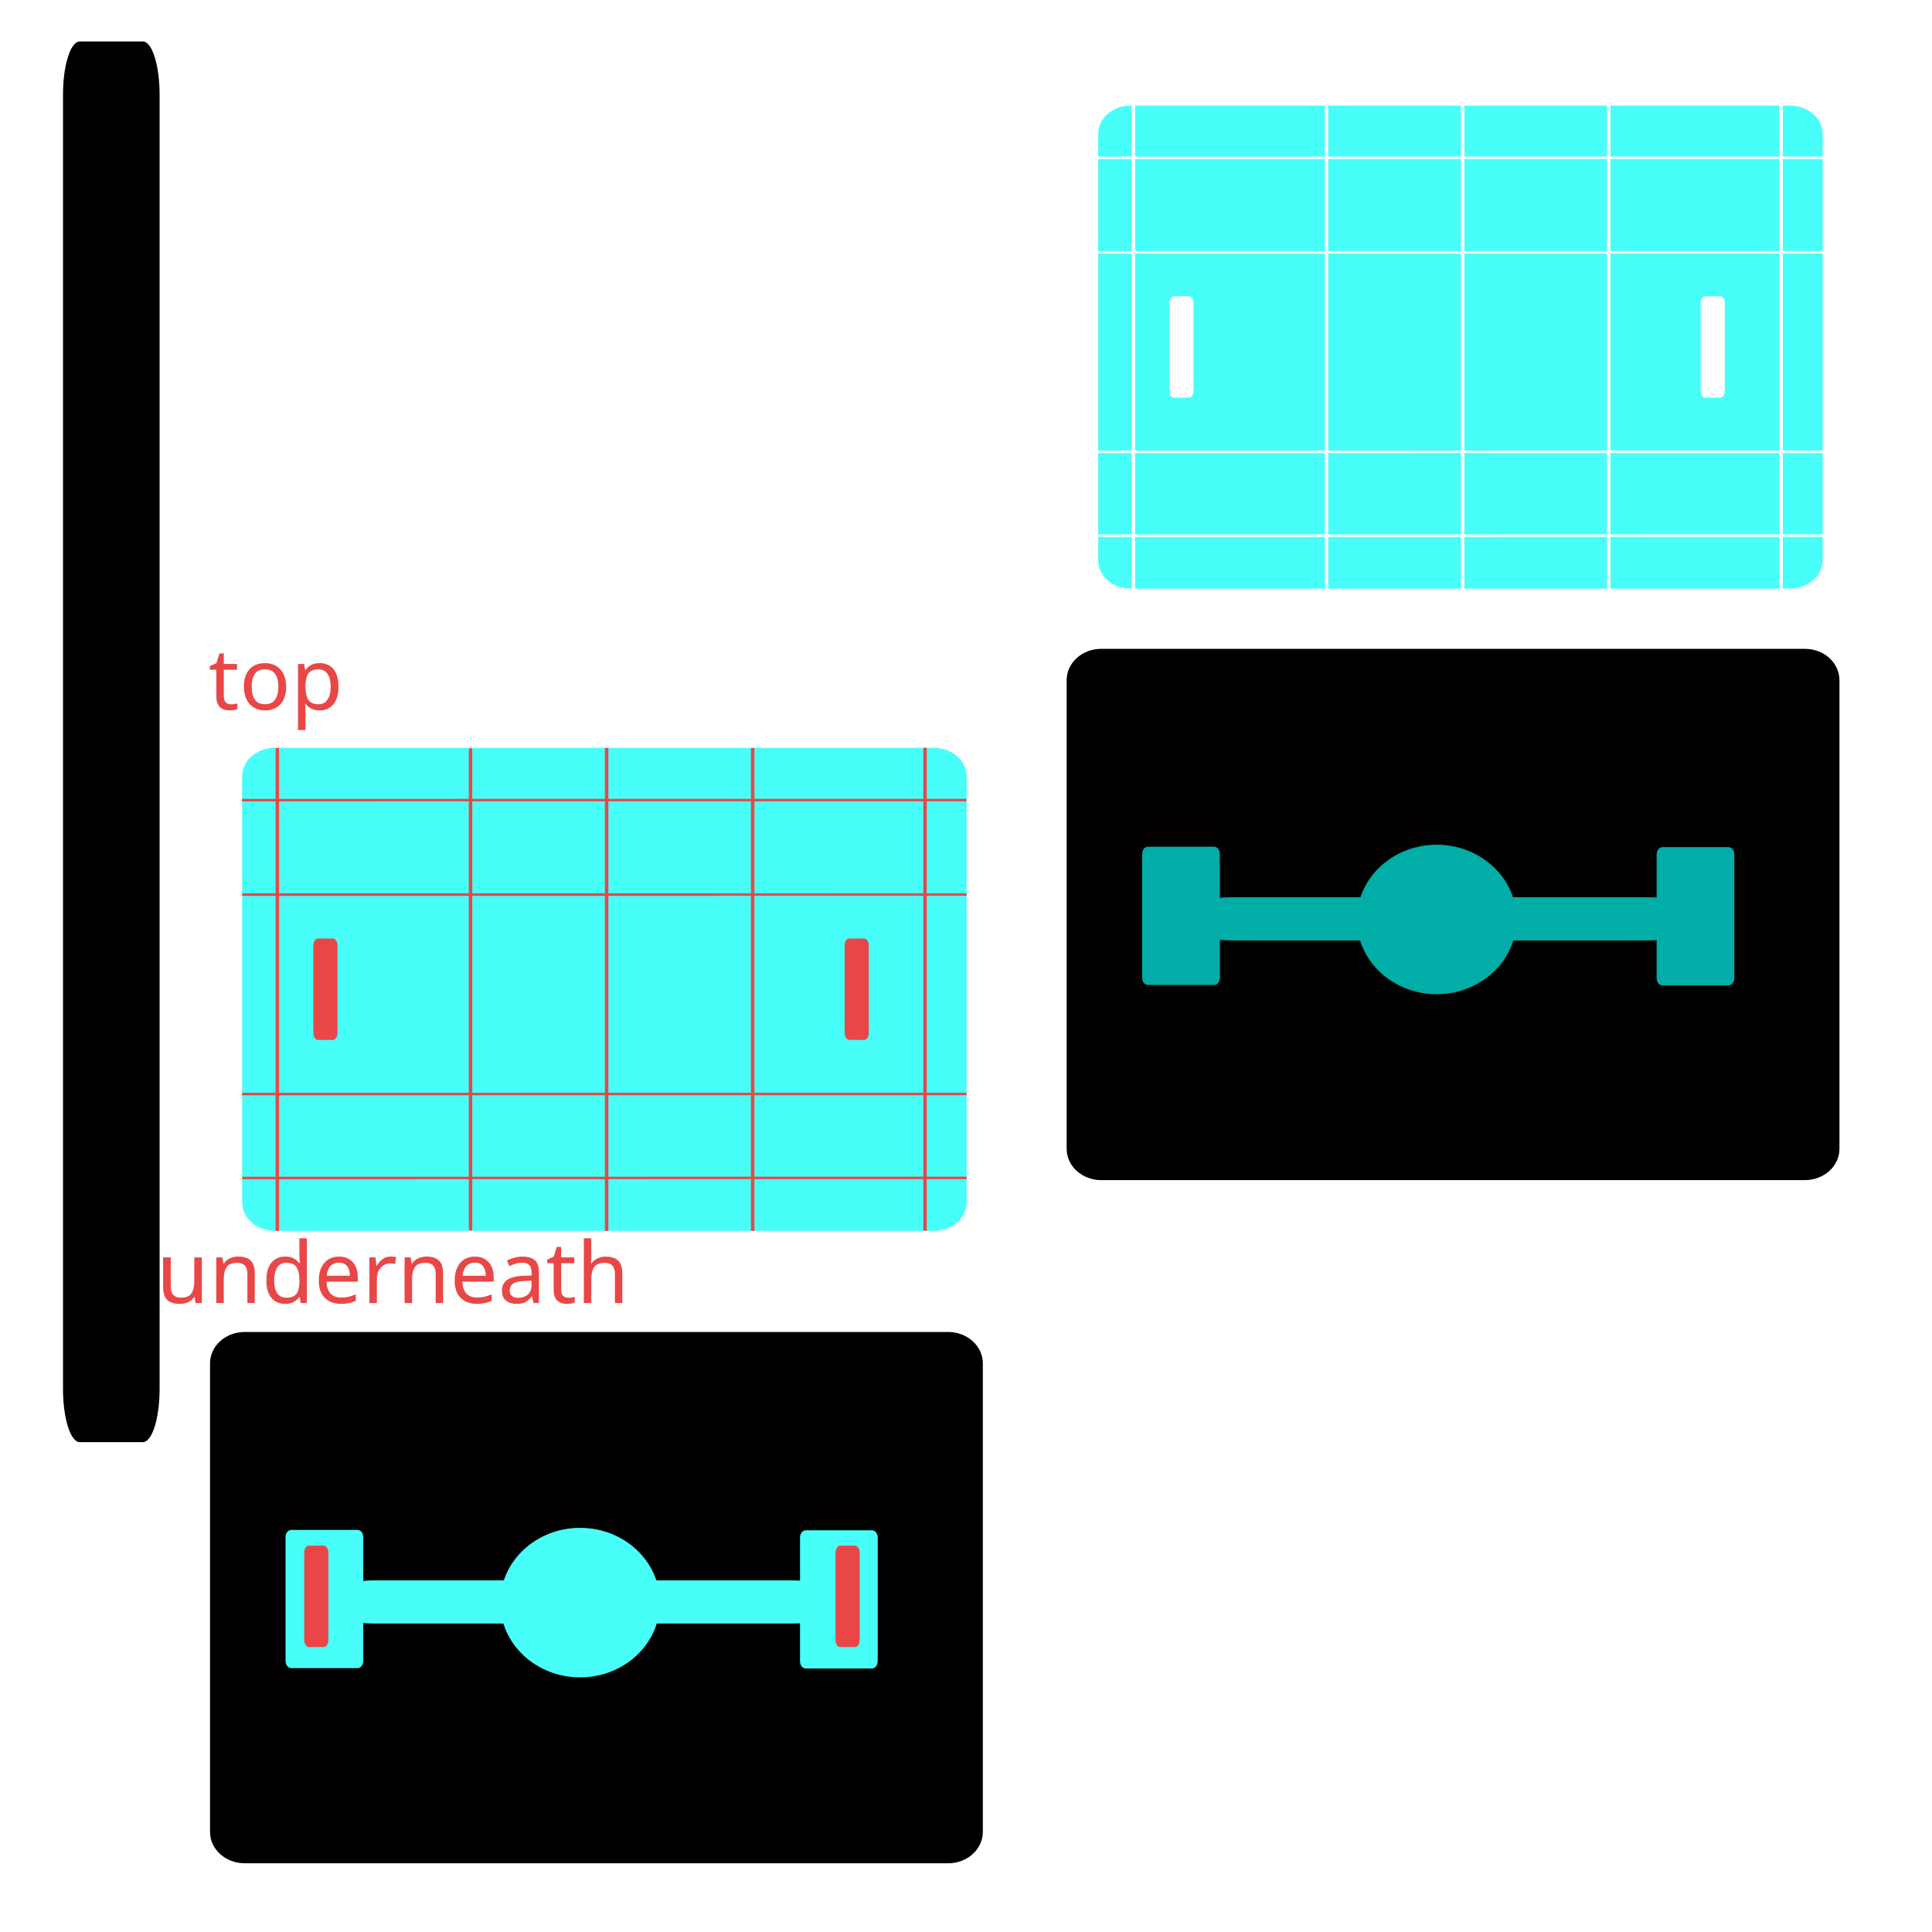
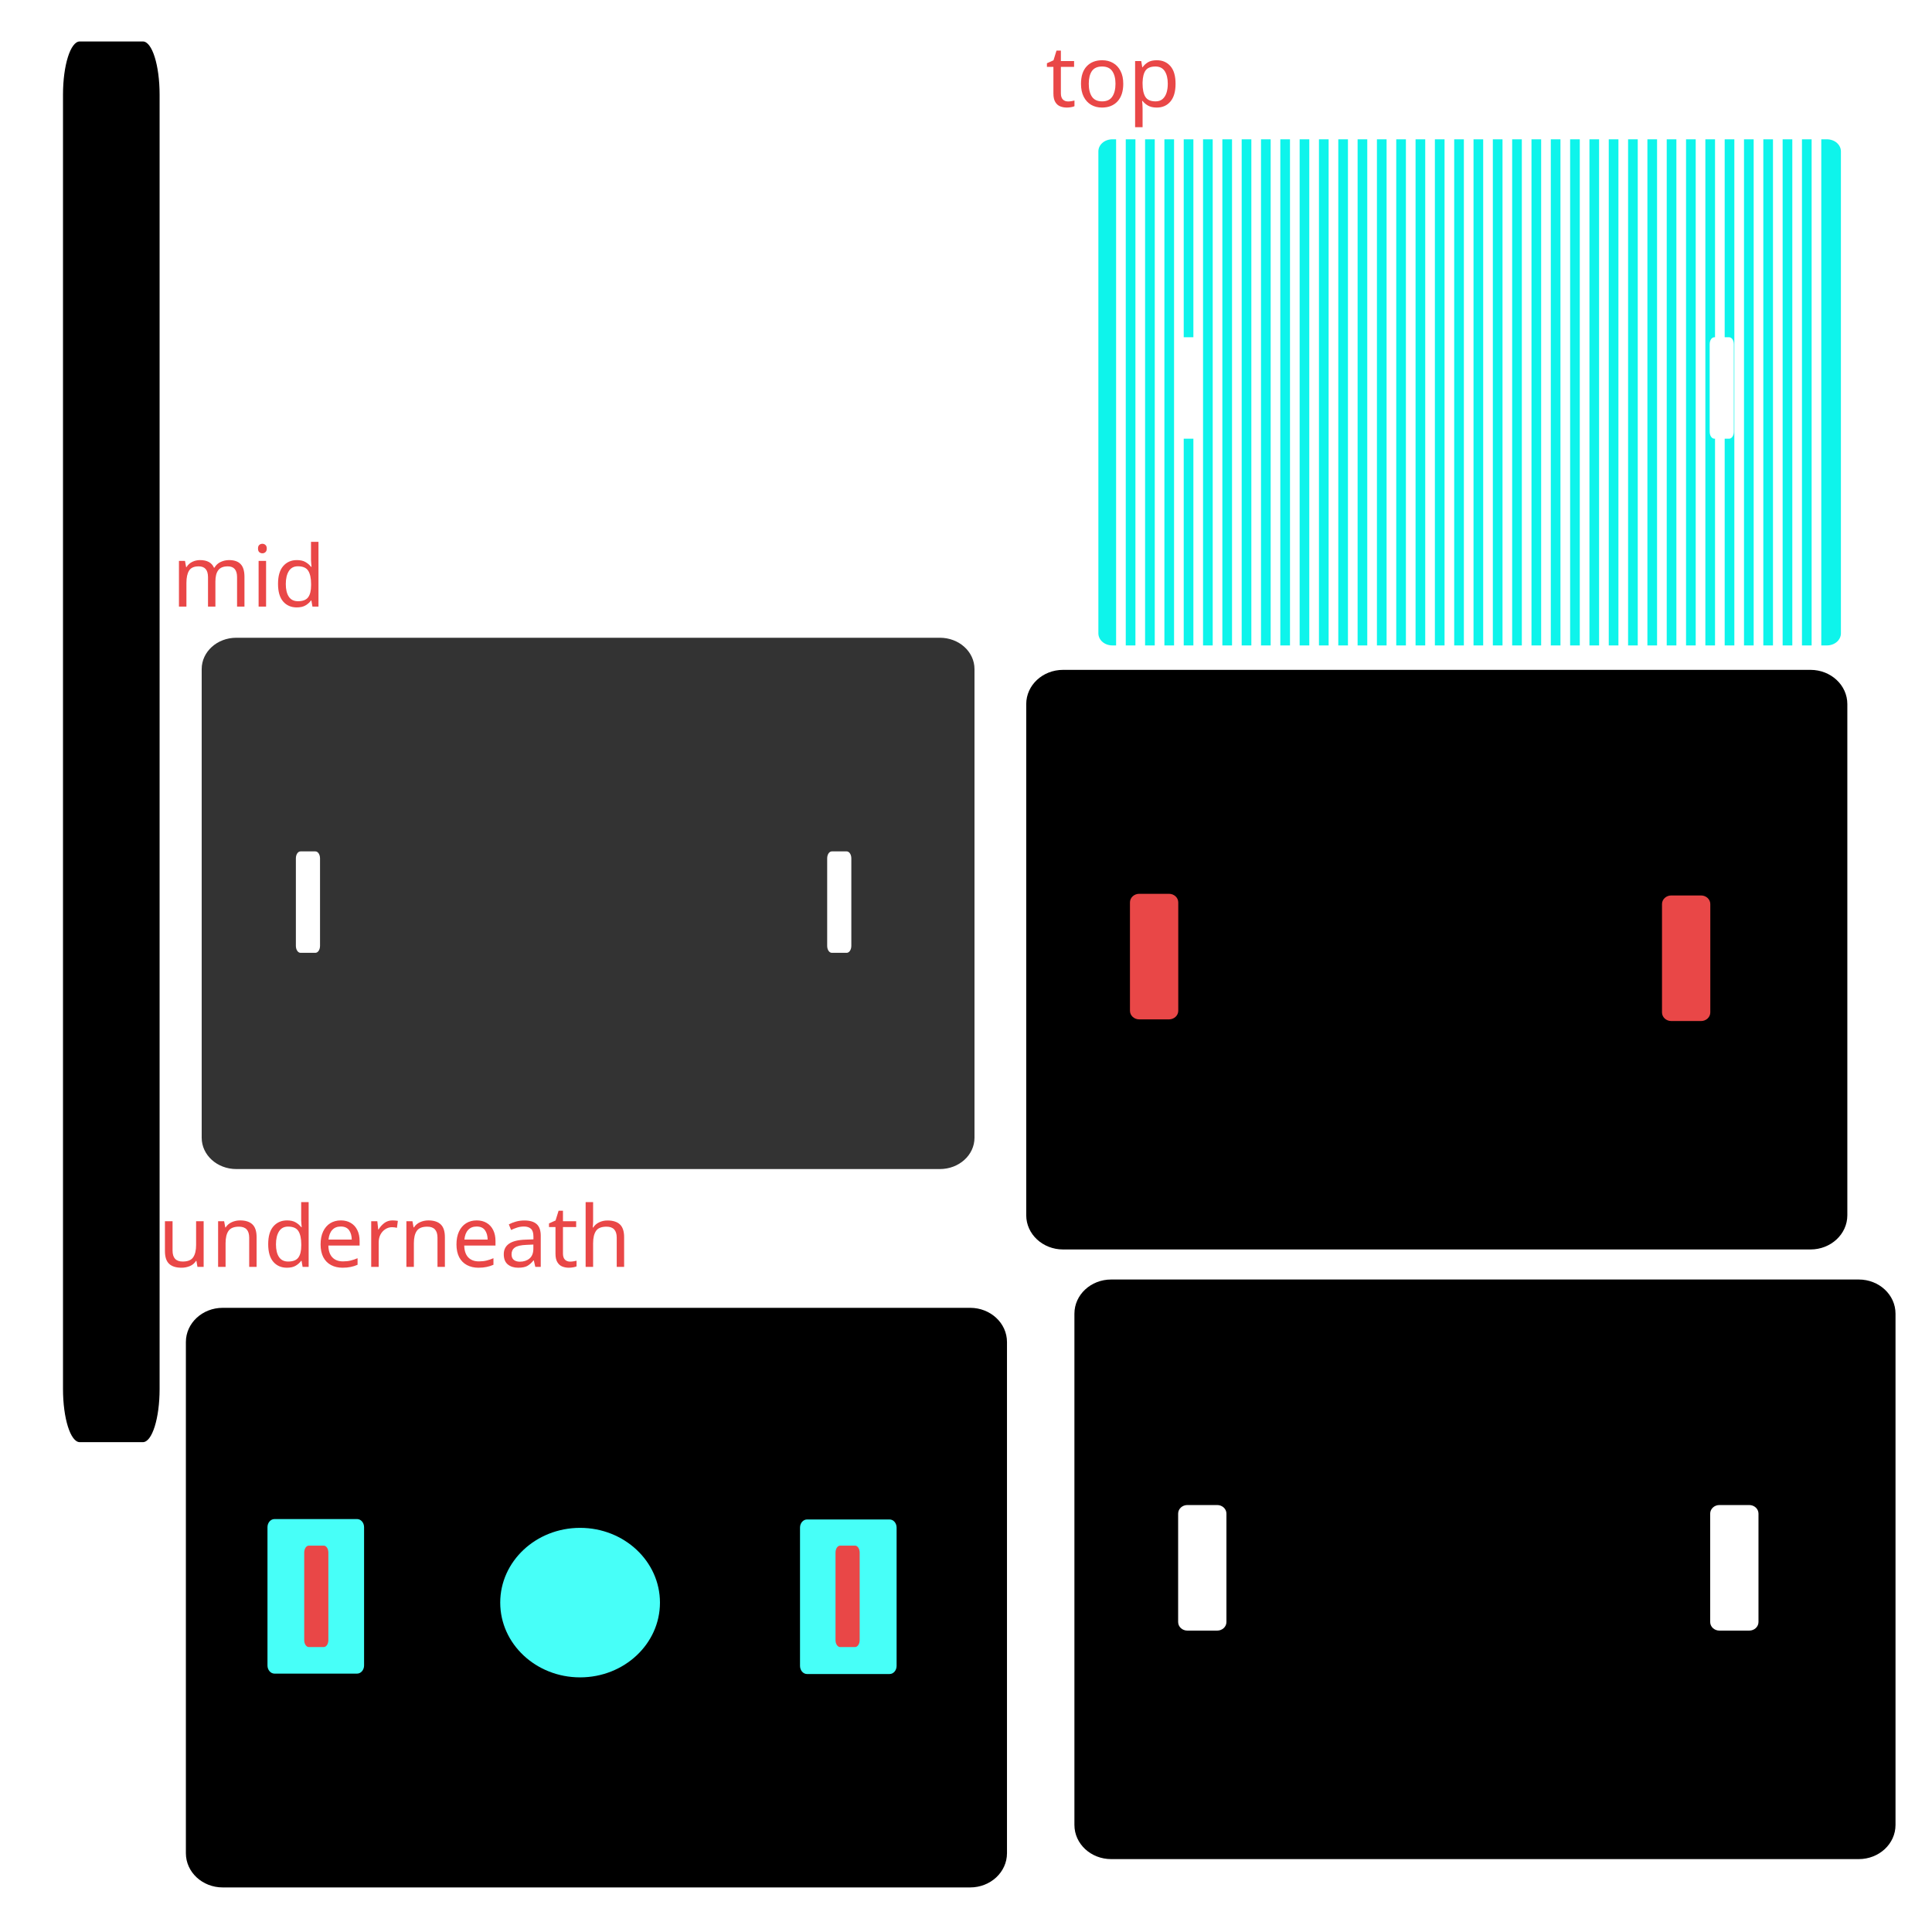
<svg xmlns="http://www.w3.org/2000/svg" width="400mm" height="400mm" viewBox="0 0 400 400" version="1.1" id="svg5">
  <defs id="defs2">
    </defs>
  <g id="layer1">
    <rect style="fill:#000000;stroke-width:2.601;stroke-linecap:round" id="rect234-2-6" width="20" height="290" x="13.044" y="8.584" ry="11.006" rx="3.467" />
-     <rect style="fill:#000000;fill-opacity:1;stroke-width:3.456;stroke-linecap:round" id="rect348-7" width="160" height="110" x="43.485" y="275.772" rx="7.173" ry="6.489" />
-     <rect style="fill:#47fff8;fill-opacity:1;stroke-width:1.544;stroke-linecap:round" id="rect5348" width="16.09" height="28.615" x="59.12" y="316.751" rx="1.168" ry="1.507" />
-     <rect style="fill:#47fff8;fill-opacity:1;stroke-width:2.104;stroke-linecap:round" id="rect5348-3" width="8.946" height="95.555" x="327.198" y="-168.541" rx="0.65" ry="5.033" transform="rotate(90)" />
+     <rect style="fill:#000000;fill-opacity:1;stroke-width:3.721;stroke-linecap:round" id="rect348-7" width="170" height="120" x="38.485" y="270.772" rx="7.621" ry="7.079" />
+     <rect style="fill:#47fff8;fill-opacity:1;stroke-width:1.821;stroke-linecap:round" id="rect5348" width="20" height="32" x="55.378" y="314.505" rx="1.452" ry="1.686" />
    <rect style="fill:#e94747;fill-opacity:1;stroke-width:1.134;stroke-linecap:round" id="rect1478-6" width="5" height="21" x="62.985" y="320.006" rx="0.958" ry="1.439" />
-     <rect style="fill:#47fff8;fill-opacity:1;stroke-width:1.544;stroke-linecap:round" id="rect5348-8" width="16.09" height="28.615" x="165.634" y="316.834" rx="1.168" ry="1.507" />
+     <rect style="fill:#47fff8;fill-opacity:1;stroke-width:1.821;stroke-linecap:round" id="rect5348-8" width="20" height="32" x="165.634" y="314.589" rx="1.452" ry="1.686" />
    <rect style="fill:#e94747;fill-opacity:1;stroke-width:1.134;stroke-linecap:round" id="rect1478-9-0" width="5" height="21" x="172.985" y="320.006" rx="0.958" ry="1.439" />
-     <text xml:space="preserve" style="font-size:17.639px;font-family:Rockwell;-inkscape-font-specification:Rockwell;text-align:center;text-anchor:middle;fill:#e94747;fill-opacity:1;stroke-width:3;stroke-linecap:round" x="92.796" y="269.782" id="text2672">
-       <tspan id="tspan2670" style="stroke-width:3" x="92.796" y="269.782">underneath</tspan>
+     <text xml:space="preserve" style="font-size:17.639px;font-family:Rockwell;-inkscape-font-specification:Rockwell;text-align:center;text-anchor:middle;fill:#e94747;fill-opacity:1;stroke-width:3;stroke-linecap:round" x="93.17" y="262.298" id="text2672">
+       <tspan id="tspan2670" style="stroke-width:3" x="93.17" y="262.298">underneath</tspan>
    </text>
-     <text xml:space="preserve" style="font-size:17.639px;font-family:Rockwell;-inkscape-font-specification:Rockwell;text-align:center;text-anchor:middle;fill:#e94747;fill-opacity:1;stroke-width:3;stroke-linecap:round" x="68.574" y="146.913" id="text2672-3">
-       <tspan id="tspan2670-1" style="stroke-width:3" x="68.574" y="146.913">top</tspan>
+     <text xml:space="preserve" style="font-size:17.639px;font-family:Rockwell;-inkscape-font-specification:Rockwell;text-align:center;text-anchor:middle;fill:#e94747;fill-opacity:1;stroke-width:3;stroke-linecap:round" x="62.961" y="125.585" id="text2672-3">
+       <tspan id="tspan2670-1" style="stroke-width:3" x="62.961" y="125.585">mid</tspan>
+     </text>
+     <text xml:space="preserve" style="font-size:17.639px;font-family:Rockwell;-inkscape-font-specification:Rockwell;text-align:center;text-anchor:middle;fill:#e94747;fill-opacity:1;stroke-width:3;stroke-linecap:round" x="241.882" y="22.097" id="text2672-3-6">
+       <tspan id="tspan2670-1-9" style="stroke-width:3" x="241.882" y="22.097">top</tspan>
    </text>
    <ellipse style="fill:#47fff8;fill-opacity:1;stroke-width:2.371;stroke-linecap:round" id="path5491" cx="120.102" cy="331.804" rx="16.536" ry="15.478" />
-     <path id="rect348-7-7" style="fill:#000000;fill-opacity:1;stroke-width:3.456;stroke-linecap:round" d="M 228.011 134.334 C 224.038 134.334 220.839 137.228 220.839 140.823 L 220.839 237.844 C 220.839 241.44 224.038 244.334 228.011 244.334 L 373.666 244.334 C 377.639 244.334 380.839 241.44 380.839 237.844 L 380.839 140.823 C 380.839 137.228 377.639 134.334 373.666 134.334 L 228.011 134.334 z M 241.297 178.567 L 244.38 178.567 C 244.911 178.567 245.339 179.209 245.339 180.006 L 245.339 198.128 C 245.339 198.926 244.911 199.567 244.38 199.567 L 241.297 199.567 C 240.766 199.567 240.339 198.926 240.339 198.128 L 240.339 180.006 C 240.339 179.209 240.766 178.567 241.297 178.567 z M 351.296 178.567 L 354.38 178.567 C 354.911 178.567 355.338 179.209 355.338 180.006 L 355.338 198.128 C 355.338 198.926 354.911 199.567 354.38 199.567 L 351.296 199.567 C 350.766 199.567 350.338 198.926 350.338 198.128 L 350.338 180.006 C 350.338 179.209 350.766 178.567 351.296 178.567 z " />
-     <path id="rect5348-36" style="fill:#00ada7;fill-opacity:1;stroke-width:1.544;stroke-linecap:round" d="M 297.456 174.886 A 16.536 15.478 0 0 0 281.67 185.76 L 255.373 185.76 C 254.33 185.76 253.364 185.8 252.563 185.87 L 252.563 176.819 C 252.563 175.984 252.042 175.312 251.394 175.312 L 237.642 175.312 C 236.995 175.312 236.473 175.984 236.473 176.819 L 236.473 202.42 C 236.473 203.255 236.995 203.927 237.642 203.927 L 251.394 203.927 C 252.042 203.927 252.563 203.255 252.563 202.42 L 252.563 194.595 C 253.364 194.665 254.33 194.705 255.373 194.705 L 281.59 194.705 A 16.536 15.478 0 0 0 297.456 205.843 A 16.536 15.478 0 0 0 313.321 194.705 L 340.861 194.705 C 341.625 194.705 342.34 194.682 342.987 194.643 L 342.987 202.504 C 342.987 203.339 343.508 204.011 344.156 204.011 L 357.909 204.011 C 358.556 204.011 359.077 203.339 359.077 202.504 L 359.077 176.903 C 359.077 176.068 358.556 175.396 357.909 175.396 L 344.156 175.396 C 343.508 175.396 342.987 176.068 342.987 176.903 L 342.987 185.822 C 342.34 185.783 341.625 185.76 340.861 185.76 L 313.243 185.76 A 16.536 15.478 0 0 0 297.456 174.886 z " />
-     <rect style="fill:#47fff8;fill-opacity:0.997;stroke-width:3.191;stroke-linecap:round" id="rect348-7-8" width="150" height="100" x="50.134" y="154.835" rx="6.725" ry="5.9" />
-     <rect style="fill:#e94747;fill-opacity:1;stroke-width:1.134;stroke-linecap:round" id="rect1478-6-9" width="5" height="21" x="64.871" y="194.306" rx="0.958" ry="1.439" />
-     <rect style="fill:#e94747;fill-opacity:1;stroke-width:1.134;stroke-linecap:round" id="rect1478-9-0-5" width="5" height="21" x="174.871" y="194.306" rx="0.958" ry="1.439" />
-     <path id="rect20356" style="fill:#e94747;fill-opacity:1;stroke-width:0.895;stroke-linecap:round" d="m 191.158,154.808 v 10.577 l -34.963,0.003 v -10.539 h -0.719 v 10.539 l -29.524,0.002 v -10.54 h -0.718 v 10.54 l -27.455,0.002 v -9.966 c 0,-0.326 -0.16,-0.589 -0.359,-0.589 -0.199,0 -0.359,0.263 -0.359,0.589 v 9.966 l -39.283,0.003 v -10.533 h -0.718 v 10.532 l -6.955,5.2e-4 -0.002,0.521 6.957,-5.1e-4 v 19.047 l -6.945,5.1e-4 -0.002,0.521 6.947,-5.2e-4 v 40.765 l -6.955,5.2e-4 -0.002,0.521 6.957,-5.2e-4 v 16.856 l -6.909,5.2e-4 -0.002,0.521 6.911,-5.1e-4 v 10.716 h 0.718 v -10.716 l 39.283,-0.003 v 10.104 c 0,0.326 0.16,0.589 0.359,0.589 0.199,0 0.359,-0.263 0.359,-0.589 v -10.104 l 27.455,-0.002 v 10.707 h 0.718 v -10.707 l 29.524,-0.002 v 10.709 h 0.719 v -10.709 l 34.963,-0.003 v 10.672 h 0.718 v -10.672 l 8.278,-5.2e-4 0.002,-0.521 -8.28,5.2e-4 v -16.856 l 8.232,-5.2e-4 0.002,-0.521 -8.234,5.1e-4 v -40.765 l 8.241,-5.1e-4 0.002,-0.521 -8.243,5.1e-4 v -19.047 l 8.232,-5.2e-4 0.002,-0.521 -8.234,5.2e-4 v -10.577 z m 0,11.098 v 19.047 l -34.963,0.003 v -19.047 z m -35.682,0.003 v 19.047 l -29.524,0.002 v -19.047 z m -30.242,0.002 v 19.047 l -27.455,0.002 v -19.047 z m -28.173,0.002 v 19.047 l -39.283,0.003 v -19.047 z m 94.097,19.561 v 40.765 l -34.963,0.003 v -40.765 z m -35.682,0.003 v 40.765 l -29.524,0.002 v -40.765 z m -30.242,0.002 v 40.765 l -27.455,0.002 v -40.765 z m -28.173,0.002 v 40.765 l -39.283,0.003 v -40.765 z m 94.097,41.28 v 16.856 l -34.963,0.003 V 226.763 Z m -35.682,0.003 v 16.856 l -29.524,0.002 v -16.856 z m -30.242,0.002 v 16.856 l -27.455,0.002 v -16.856 z m -28.173,0.002 v 16.856 l -39.283,0.003 v -16.856 z" />
-     <path id="rect348-7-8-9" style="fill:#47fff8;fill-opacity:0.997;stroke-width:3.191;stroke-linecap:round" d="M 234.09 21.866 C 230.365 21.866 227.365 24.498 227.365 27.766 L 227.365 32.426 L 234.292 32.426 L 234.292 21.894 L 235.01 21.894 L 235.01 32.426 L 274.293 32.423 L 274.293 22.457 C 274.293 22.131 274.453 21.868 274.652 21.868 C 274.851 21.868 275.011 22.131 275.011 22.457 L 275.011 32.423 L 302.466 32.421 L 302.466 21.881 L 303.185 21.881 L 303.185 32.421 L 332.708 32.419 L 332.708 21.88 L 333.427 21.88 L 333.427 32.419 L 368.39 32.416 L 368.39 21.866 L 234.09 21.866 z M 369.108 21.866 L 369.108 32.417 L 377.342 32.416 L 377.34 32.937 L 369.108 32.938 L 369.108 51.984 L 377.351 51.984 L 377.349 52.505 L 369.108 52.505 L 369.108 93.271 L 377.342 93.27 L 377.34 93.791 L 369.108 93.792 L 369.108 110.648 L 377.366 110.647 L 377.366 27.766 C 377.366 24.498 374.366 21.866 370.641 21.866 L 369.108 21.866 z M 368.39 32.937 L 333.427 32.94 L 333.427 51.987 L 368.39 51.984 L 368.39 32.937 z M 332.708 32.94 L 303.185 32.942 L 303.185 51.989 L 332.708 51.987 L 332.708 32.94 z M 302.466 32.942 L 275.011 32.944 L 275.011 51.991 L 302.466 51.989 L 302.466 32.942 z M 274.293 32.944 L 235.01 32.947 L 235.01 51.994 L 274.293 51.991 L 274.293 32.944 z M 234.292 32.947 L 227.365 32.947 L 227.365 51.994 L 234.292 51.994 L 234.292 32.947 z M 368.39 52.505 L 333.427 52.507 L 333.427 93.273 L 368.39 93.271 L 368.39 52.505 z M 332.708 52.508 L 303.185 52.51 L 303.185 93.275 L 332.708 93.273 L 332.708 52.508 z M 302.466 52.51 L 275.011 52.512 L 275.011 93.278 L 302.466 93.275 L 302.466 52.51 z M 274.293 52.512 L 235.01 52.516 L 235.01 93.281 L 274.293 93.278 L 274.293 52.512 z M 234.292 52.515 L 227.365 52.516 L 227.365 93.281 L 234.292 93.28 L 234.292 52.515 z M 243.062 61.338 L 246.145 61.338 C 246.676 61.338 247.103 61.979 247.103 62.777 L 247.103 80.899 C 247.103 81.696 246.676 82.338 246.145 82.338 L 243.062 82.338 C 242.531 82.338 242.103 81.696 242.103 80.899 L 242.103 62.777 C 242.103 61.979 242.531 61.338 243.062 61.338 z M 353.061 61.338 L 356.144 61.338 C 356.675 61.338 357.103 61.979 357.103 62.777 L 357.103 80.899 C 357.103 81.696 356.675 82.338 356.144 82.338 L 353.061 82.338 C 352.53 82.338 352.103 81.696 352.103 80.899 L 352.103 62.777 C 352.103 61.979 352.53 61.338 353.061 61.338 z M 368.39 93.792 L 333.427 93.795 L 333.427 110.651 L 368.39 110.648 L 368.39 93.792 z M 332.708 93.795 L 303.185 93.797 L 303.185 110.653 L 332.708 110.651 L 332.708 93.795 z M 302.466 93.797 L 275.011 93.798 L 275.011 110.655 L 302.466 110.653 L 302.466 93.797 z M 274.293 93.799 L 235.01 93.801 L 235.01 110.657 L 274.293 110.655 L 274.293 93.799 z M 234.292 93.801 L 227.365 93.802 L 227.365 115.967 C 227.365 119.235 230.365 121.866 234.09 121.866 L 234.292 121.866 L 234.292 111.178 L 227.381 111.179 L 227.383 110.658 L 234.292 110.657 L 234.292 93.801 z M 377.366 111.168 L 369.108 111.168 L 369.108 121.84 L 368.39 121.84 L 368.39 111.168 L 333.427 111.172 L 333.427 121.866 L 370.641 121.866 C 374.366 121.866 377.366 119.235 377.366 115.967 L 377.366 111.168 z M 332.708 111.172 L 303.185 111.174 L 303.185 121.866 L 332.708 121.866 L 332.708 111.172 z M 302.466 111.174 L 275.011 111.176 L 275.011 121.279 C 275.011 121.602 274.854 121.861 274.658 121.866 L 302.466 121.866 L 302.466 111.174 z M 274.293 111.176 L 235.01 111.178 L 235.01 121.866 L 274.646 121.866 C 274.45 121.861 274.293 121.602 274.293 121.279 L 274.293 111.176 z " />
+     <path id="rect348-7-4" style="fill:#000000;fill-opacity:1;stroke-width:3.721;stroke-linecap:round" d="M 230.067 264.908 C 225.845 264.908 222.446 268.066 222.446 271.988 L 222.446 377.829 C 222.446 381.751 225.845 384.908 230.067 384.908 L 384.825 384.908 C 389.047 384.908 392.446 381.751 392.446 377.829 L 392.446 271.988 C 392.446 268.066 389.047 264.908 384.825 264.908 L 230.067 264.908 z M 245.837 311.6 L 252.004 311.6 C 253.066 311.6 253.92 312.395 253.92 313.381 L 253.92 335.819 C 253.92 336.806 253.066 337.6 252.004 337.6 L 245.837 337.6 C 244.775 337.6 243.921 336.806 243.921 335.819 L 243.921 313.381 C 243.921 312.395 244.775 311.6 245.837 311.6 z M 355.992 311.6 L 362.159 311.6 C 363.221 311.6 364.075 312.395 364.075 313.381 L 364.075 335.819 C 364.075 336.806 363.221 337.6 362.159 337.6 L 355.992 337.6 C 354.93 337.6 354.075 336.806 354.075 335.819 L 354.075 313.381 C 354.075 312.395 354.93 311.6 355.992 311.6 z " />
+     <path id="rect348-7-7-2" style="opacity:1;fill:#333333;fill-opacity:1;stroke-width:3.456;stroke-linecap:round" d="m 48.931,132.039 c -3.974,0 -7.173,2.894 -7.173,6.49 v 97.021 c 0,3.595 3.199,6.49 7.173,6.49 H 194.586 c 3.974,0 7.173,-2.894 7.173,-6.49 v -97.021 c 0,-3.595 -3.199,-6.49 -7.173,-6.49 z m 13.285,44.233 h 3.084 c 0.531,0 0.958,0.642 0.958,1.439 v 18.122 c 0,0.797 -0.427,1.439 -0.958,1.439 h -3.084 c -0.531,0 -0.958,-0.642 -0.958,-1.439 v -18.122 c 0,-0.797 0.427,-1.439 0.958,-1.439 z m 110,0 h 3.084 c 0.531,0 0.958,0.642 0.958,1.439 v 18.122 c 0,0.797 -0.427,1.439 -0.958,1.439 h -3.084 c -0.531,0 -0.958,-0.642 -0.958,-1.439 v -18.122 c 0,-0.797 0.427,-1.439 0.958,-1.439 z" />
+     <path id="rect348-7-7-2-8" style="fill:#0ef4eb;fill-opacity:1;stroke-width:3.456;stroke-linecap:round" d="m 230.352,28.838 c -1.746,0 -2.945,1.186 -2.945,2.514 v 99.768 c 0,1.328 1.199,2.511 2.945,2.511 h 0.725 V 28.838 Z m 2.725,0 V 133.631 h 2 V 28.838 Z m 4,0 V 133.631 h 2 V 28.838 Z m 4,0 V 133.631 h 2 V 28.838 Z m 4,0 v 40.988 h 2 V 28.838 Z m 4,0 V 133.631 h 2 V 28.838 Z m 4,0 V 133.631 h 2 V 28.838 Z m 4,0 V 133.631 h 2 V 28.838 Z m 4,0 V 133.631 h 2 V 28.838 Z m 4,0 V 133.631 h 2 V 28.838 Z m 4,0 V 133.631 h 2 V 28.838 Z m 4,0 V 133.631 h 2 V 28.838 Z m 4,0 V 133.631 h 2 V 28.838 Z m 4,0 V 133.631 h 2 V 28.838 Z m 4,0 V 133.631 h 2 V 28.838 Z m 4,0 V 133.631 h 2 V 28.838 Z m 4,0 V 133.631 h 2 V 28.838 Z m 4,0 V 133.631 h 2 V 28.838 Z m 4,0 V 133.631 h 2 V 28.838 Z m 4,0 V 133.631 h 2 V 28.838 Z m 4,0 V 133.631 h 2 V 28.838 Z m 4,0 V 133.631 h 2 V 28.838 Z m 4,0 V 133.631 h 2 V 28.838 Z m 4,0 V 133.631 h 2 V 28.838 Z m 4,0 V 133.631 h 2 V 28.838 Z m 4,0 V 133.631 h 2 V 28.838 Z m 4,0 V 133.631 h 2 V 28.838 Z m 4,0 V 133.631 h 2 V 28.838 Z m 4,0 V 133.631 h 2 V 28.838 Z m 4,0 V 133.631 h 2 V 28.838 Z m 4,0 V 133.631 h 2 V 28.838 Z m 4,0 V 133.631 h 2 V 90.826 h -0.149 c -0.531,0 -0.958,-0.642 -0.958,-1.439 v -18.122 c 0,-0.797 0.427,-1.439 0.958,-1.439 h 0.149 V 28.838 Z m 4,0 v 40.988 h 0.935 c 0.531,0 0.958,0.642 0.958,1.439 v 18.122 c 0,0.797 -0.427,1.439 -0.958,1.439 h -0.935 v 42.805 h 2 V 28.838 Z m 4,0 V 133.631 h 2 V 28.838 Z m 4,0 V 133.631 h 2 V 28.838 Z m 4,0 V 133.631 h 2 V 28.838 Z m 4,0 V 133.631 h 2 V 28.838 Z m 4,0 V 133.631 h 1.119 c 1.746,0 2.945,-1.183 2.945,-2.511 V 31.352 c 0,-1.328 -1.199,-2.514 -2.945,-2.514 z m -132,61.988 v 42.805 h 2 V 90.826 Z" />
+     <rect style="fill:#000000;fill-opacity:1;stroke-width:3.721;stroke-linecap:round" id="rect348-7-4-5" width="170" height="120" x="212.471" y="138.688" rx="7.621" ry="7.079" />
+     <rect style="fill:#e94747;fill-opacity:1;stroke-width:1.784;stroke-linecap:round" id="rect1478-6-0-7" width="10" height="26" x="233.946" y="185.052" rx="1.917" ry="1.781" />
+     <rect style="fill:#e94747;fill-opacity:1;stroke-width:1.784;stroke-linecap:round" id="rect1478-9-0-7-9" width="10" height="26" x="344.1" y="185.394" rx="1.917" ry="1.781" />
  </g>
</svg>
